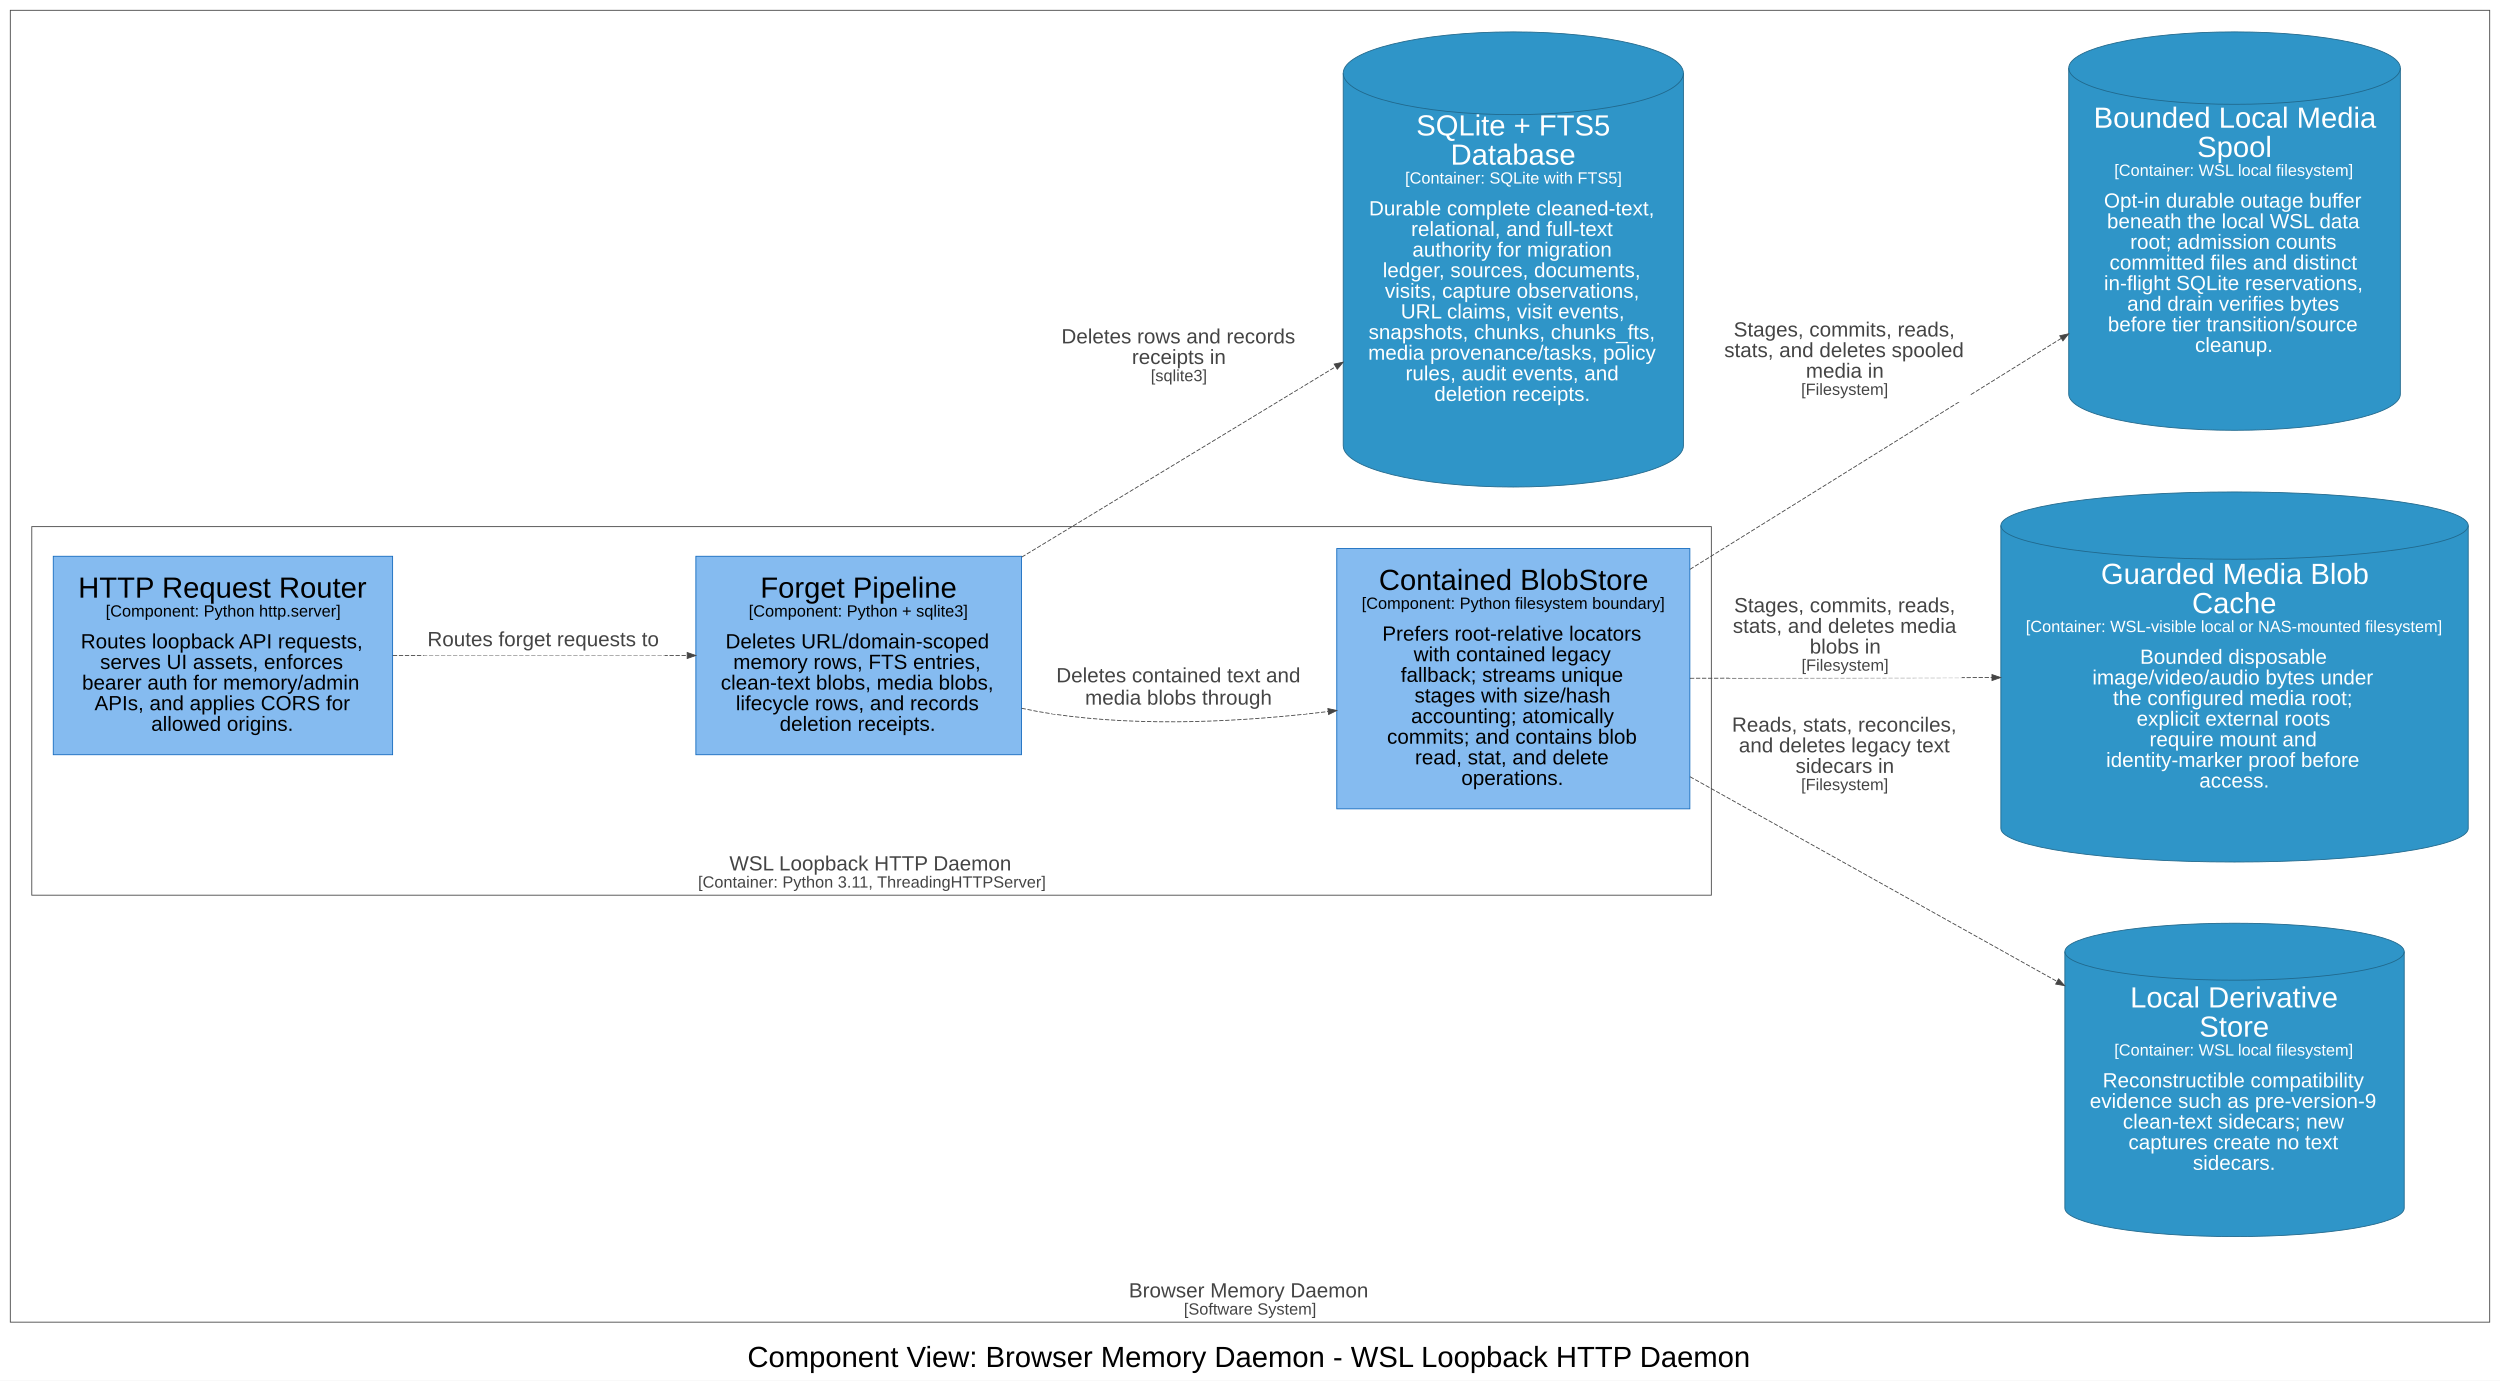
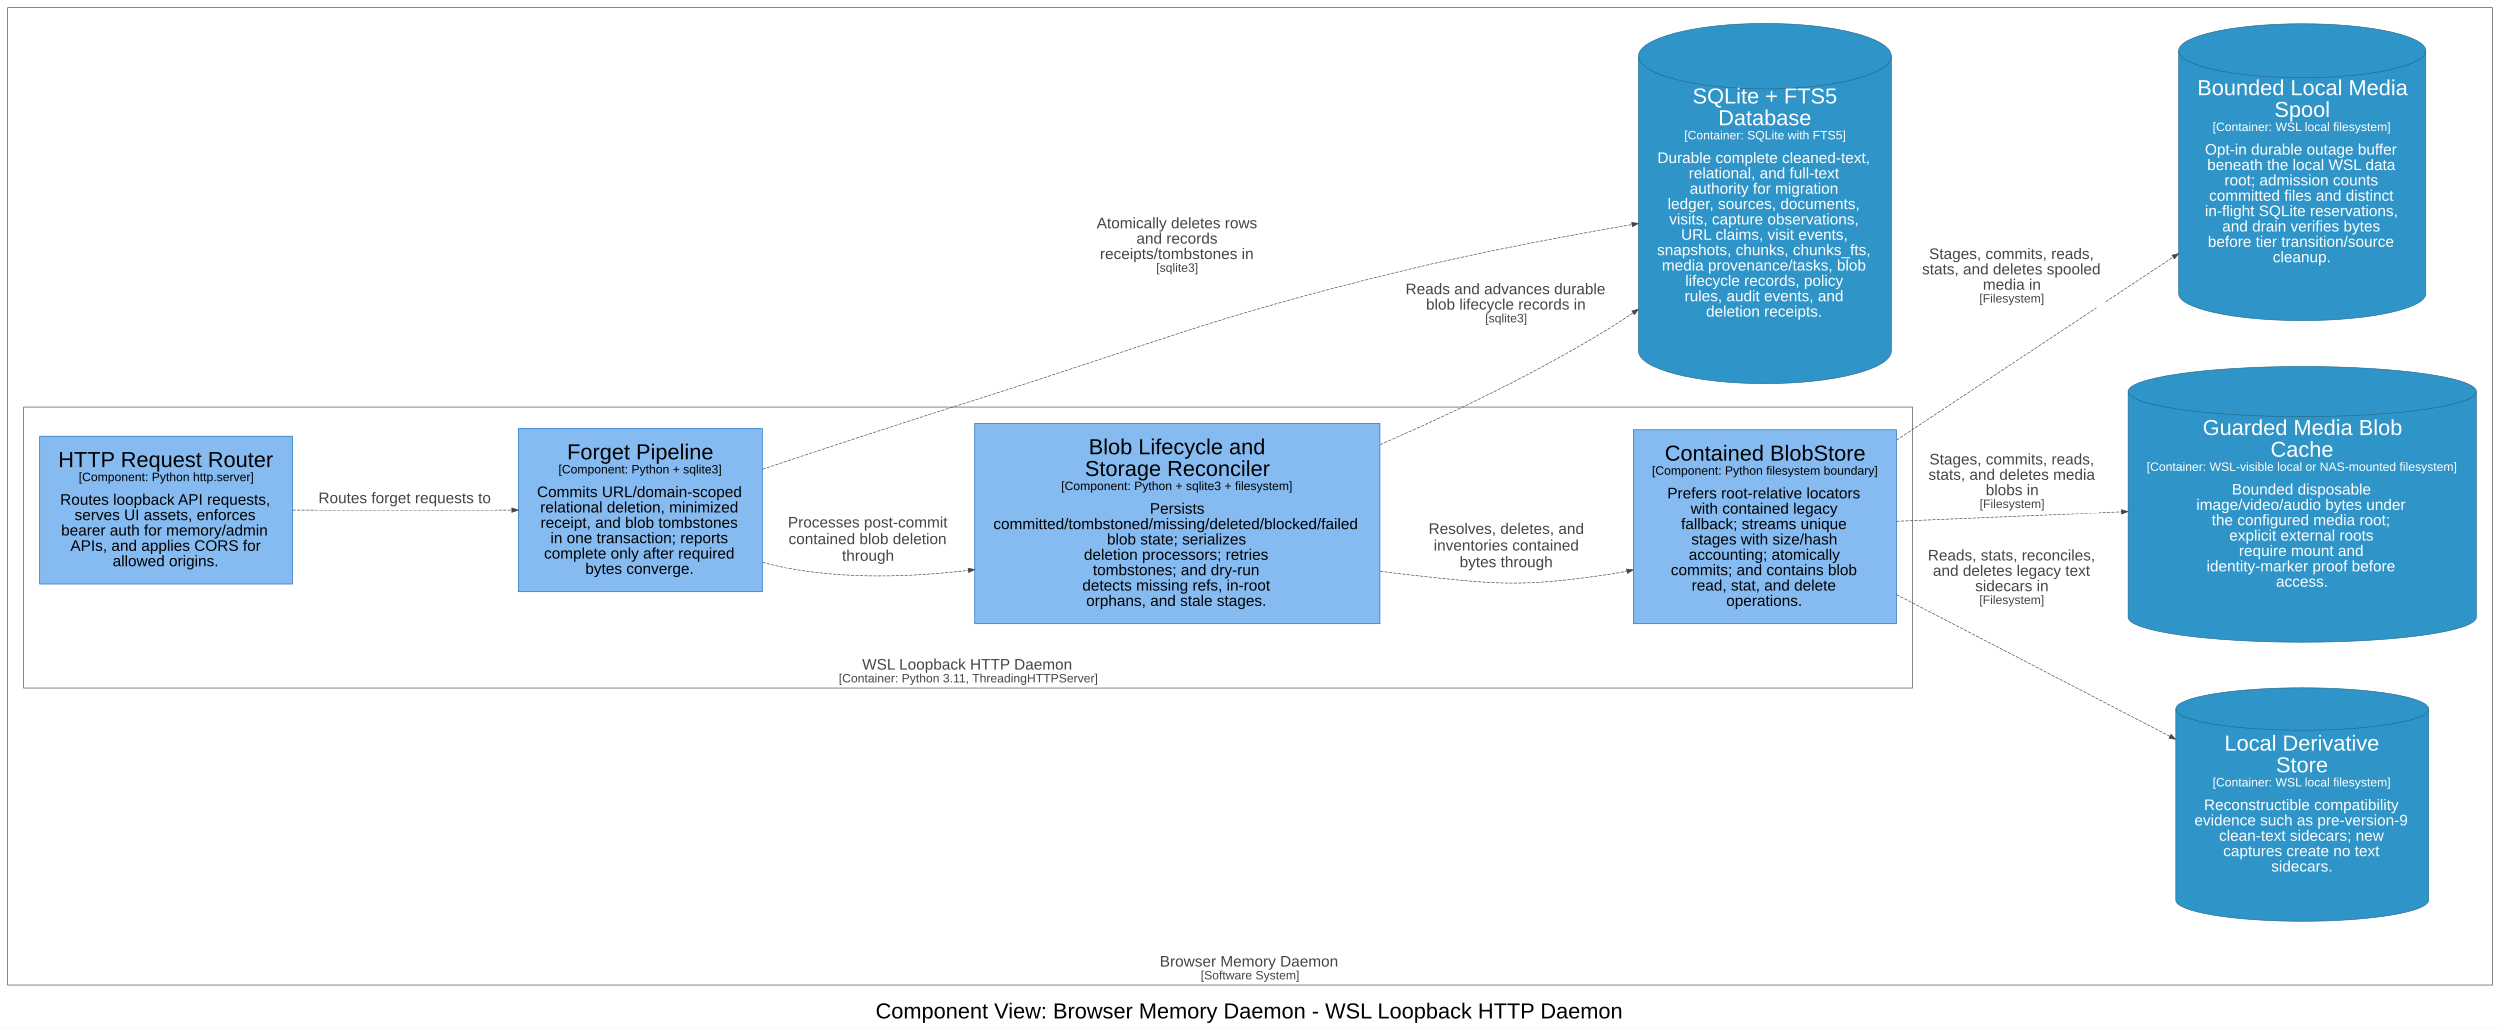
- <svg xmlns="http://www.w3.org/2000/svg" width="2910pt" height="1607pt" viewBox="0.00 0.00 2910.00 1607.00">
+ <svg xmlns="http://www.w3.org/2000/svg" width="3906pt" height="1607pt" viewBox="0.00 0.00 3906.00 1607.00">
  <g id="graph0" class="graph" transform="scale(1 1) rotate(0) translate(4 1603)">
-     <polygon fill="white" stroke="transparent" points="-4,4 -4,-1603 2906,-1603 2906,4 -4,4" />
-     <text text-anchor="start" x="866" y="-11.8" font-family="Arial" font-size="34.00">Component View: Browser Memory Daemon - WSL Loopback HTTP Daemon</text>
+     <polygon fill="white" stroke="transparent" points="-4,4 -4,-1603 3902,-1603 3902,4 -4,4" />
+     <text text-anchor="start" x="1364" y="-11.8" font-family="Arial" font-size="34.00">Component View: Browser Memory Daemon - WSL Loopback HTTP Daemon</text>
    <g id="clust1" class="cluster">
-       <polygon fill="none" stroke="#444444" points="8,-64 8,-1591 2894,-1591 2894,-64 8,-64" />
-       <text text-anchor="start" x="1310" y="-92.8" font-family="Arial" font-size="24.00" fill="#444444">Browser Memory Daemon</text>
-       <text text-anchor="start" x="1374" y="-72.8" font-family="Arial" font-size="19.00" fill="#444444">[Software System]</text>
+       <polygon fill="none" stroke="#444444" points="8,-64 8,-1591 3890,-1591 3890,-64 8,-64" />
+       <text text-anchor="start" x="1808" y="-92.8" font-family="Arial" font-size="24.00" fill="#444444">Browser Memory Daemon</text>
+       <text text-anchor="start" x="1872" y="-72.8" font-family="Arial" font-size="19.00" fill="#444444">[Software System]</text>
    </g>
    <g id="clust2" class="cluster">
-       <polygon fill="none" stroke="#444444" points="33,-561 33,-990 1988,-990 1988,-561 33,-561" />
-       <text text-anchor="start" x="845" y="-589.8" font-family="Arial" font-size="24.00" fill="#444444">WSL Loopback HTTP Daemon</text>
-       <text text-anchor="start" x="808.5" y="-569.8" font-family="Arial" font-size="19.00" fill="#444444">[Container: Python 3.11, ThreadingHTTPServer]</text>
+       <polygon fill="none" stroke="#444444" points="33,-528 33,-967 2984,-967 2984,-528 33,-528" />
+       <text text-anchor="start" x="1343" y="-556.8" font-family="Arial" font-size="24.00" fill="#444444">WSL Loopback HTTP Daemon</text>
+       <text text-anchor="start" x="1306.5" y="-536.8" font-family="Arial" font-size="19.00" fill="#444444">[Container: Python 3.11, ThreadingHTTPServer]</text>
    </g>
    <g id="15" class="node">
-       <polygon fill="#85bbf0" stroke="#1168bd" points="453,-955.5 58,-955.5 58,-724.5 453,-724.5 453,-955.5" />
-       <text text-anchor="start" x="87" y="-907.3" font-family="Arial" font-size="34.00" fill="#000000">HTTP Request Router</text>
-       <text text-anchor="start" x="119" y="-885.3" font-family="Arial" font-size="19.00" fill="#000000">[Component: Python http.server]</text>
-       <text text-anchor="start" x="90" y="-848.3" font-family="Arial" font-size="24.00" fill="#000000">Routes loopback API requests,</text>
-       <text text-anchor="start" x="112.5" y="-824.3" font-family="Arial" font-size="24.00" fill="#000000">serves UI assets, enforces</text>
-       <text text-anchor="start" x="91.5" y="-800.3" font-family="Arial" font-size="24.00" fill="#000000">bearer auth for memory/admin</text>
-       <text text-anchor="start" x="106" y="-776.3" font-family="Arial" font-size="24.00" fill="#000000">APIs, and applies CORS for</text>
-       <text text-anchor="start" x="172" y="-752.3" font-family="Arial" font-size="24.00" fill="#000000">allowed origins.</text>
+       <polygon fill="#85bbf0" stroke="#1168bd" points="453,-921.5 58,-921.5 58,-690.5 453,-690.5 453,-921.5" />
+       <text text-anchor="start" x="87" y="-873.3" font-family="Arial" font-size="34.00" fill="#000000">HTTP Request Router</text>
+       <text text-anchor="start" x="119" y="-851.3" font-family="Arial" font-size="19.00" fill="#000000">[Component: Python http.server]</text>
+       <text text-anchor="start" x="90" y="-814.3" font-family="Arial" font-size="24.00" fill="#000000">Routes loopback API requests,</text>
+       <text text-anchor="start" x="112.5" y="-790.3" font-family="Arial" font-size="24.00" fill="#000000">serves UI assets, enforces</text>
+       <text text-anchor="start" x="91.5" y="-766.3" font-family="Arial" font-size="24.00" fill="#000000">bearer auth for memory/admin</text>
+       <text text-anchor="start" x="106" y="-742.3" font-family="Arial" font-size="24.00" fill="#000000">APIs, and applies CORS for</text>
+       <text text-anchor="start" x="172" y="-718.3" font-family="Arial" font-size="24.00" fill="#000000">allowed origins.</text>
    </g>
-     <g id="24" class="node">
-       <polygon fill="#85bbf0" stroke="#1168bd" points="1185,-955.5 806,-955.5 806,-724.5 1185,-724.5 1185,-955.5" />
-       <text text-anchor="start" x="881" y="-907.3" font-family="Arial" font-size="34.00" fill="#000000">Forget Pipeline</text>
-       <text text-anchor="start" x="867.5" y="-885.3" font-family="Arial" font-size="19.00" fill="#000000">[Component: Python + sqlite3]</text>
-       <text text-anchor="start" x="840.5" y="-848.3" font-family="Arial" font-size="24.00" fill="#000000">Deletes URL/domain-scoped</text>
-       <text text-anchor="start" x="849.5" y="-824.3" font-family="Arial" font-size="24.00" fill="#000000">memory rows, FTS entries,</text>
-       <text text-anchor="start" x="835" y="-800.3" font-family="Arial" font-size="24.00" fill="#000000">clean-text blobs, media blobs,</text>
-       <text text-anchor="start" x="852.5" y="-776.3" font-family="Arial" font-size="24.00" fill="#000000">lifecycle rows, and records</text>
-       <text text-anchor="start" x="903.5" y="-752.3" font-family="Arial" font-size="24.00" fill="#000000">deletion receipts.</text>
+     <g id="25" class="node">
+       <polygon fill="#85bbf0" stroke="#1168bd" points="1187,-933.5 806,-933.5 806,-678.5 1187,-678.5 1187,-933.5" />
+       <text text-anchor="start" x="882" y="-885.3" font-family="Arial" font-size="34.00" fill="#000000">Forget Pipeline</text>
+       <text text-anchor="start" x="868.5" y="-863.3" font-family="Arial" font-size="19.00" fill="#000000">[Component: Python + sqlite3]</text>
+       <text text-anchor="start" x="835" y="-826.3" font-family="Arial" font-size="24.00" fill="#000000">Commits URL/domain-scoped</text>
+       <text text-anchor="start" x="840" y="-802.3" font-family="Arial" font-size="24.00" fill="#000000">relational deletion, minimized</text>
+       <text text-anchor="start" x="840.5" y="-778.3" font-family="Arial" font-size="24.00" fill="#000000">receipt, and blob tombstones</text>
+       <text text-anchor="start" x="856" y="-754.3" font-family="Arial" font-size="24.00" fill="#000000">in one transaction; reports</text>
+       <text text-anchor="start" x="846" y="-730.3" font-family="Arial" font-size="24.00" fill="#000000">complete only after required</text>
+       <text text-anchor="start" x="910.5" y="-706.3" font-family="Arial" font-size="24.00" fill="#000000">bytes converge.</text>
    </g>
-     <g id="74" class="edge">
-       <path fill="none" stroke="#444444" stroke-dasharray="5,2" d="M453.3,-840C559.2,-840 689.48,-840 795.68,-840" />
-       <polygon fill="#444444" stroke="#444444" points="795.88,-843.5 805.88,-840 795.88,-836.5 795.88,-843.5" />
-       <polygon fill="white" stroke="transparent" points="489,-840 489,-874 770,-874 770,-840 489,-840" />
-       <text text-anchor="start" x="493.5" y="-850.8" font-family="Arial" font-size="24.00" fill="#444444">Routes forget requests to</text>
+     <g id="76" class="edge">
+       <path fill="none" stroke="#444444" stroke-dasharray="5,2" d="M453.08,-806C558.92,-806 689.19,-806 795.54,-806" />
+       <polygon fill="#444444" stroke="#444444" points="795.75,-809.5 805.75,-806 795.75,-802.5 795.75,-809.5" />
+       <polygon fill="white" stroke="transparent" points="489,-806 489,-840 770,-840 770,-806 489,-806" />
+       <text text-anchor="start" x="493.5" y="-816.8" font-family="Arial" font-size="24.00" fill="#444444">Routes forget requests to</text>
    </g>
    <g id="22" class="node">
-       <polygon fill="#85bbf0" stroke="#1168bd" points="1963,-964.5 1552,-964.5 1552,-661.5 1963,-661.5 1963,-964.5" />
-       <text text-anchor="start" x="1601" y="-916.3" font-family="Arial" font-size="34.00" fill="#000000">Contained BlobStore</text>
-       <text text-anchor="start" x="1581" y="-894.3" font-family="Arial" font-size="19.00" fill="#000000">[Component: Python filesystem boundary]</text>
-       <text text-anchor="start" x="1605" y="-857.3" font-family="Arial" font-size="24.00" fill="#000000">Prefers root-relative locators</text>
-       <text text-anchor="start" x="1641.5" y="-833.3" font-family="Arial" font-size="24.00" fill="#000000">with contained legacy</text>
-       <text text-anchor="start" x="1626.5" y="-809.3" font-family="Arial" font-size="24.00" fill="#000000">fallback; streams unique</text>
-       <text text-anchor="start" x="1642.5" y="-785.3" font-family="Arial" font-size="24.00" fill="#000000">stages with size/hash</text>
-       <text text-anchor="start" x="1638.5" y="-761.3" font-family="Arial" font-size="24.00" fill="#000000">accounting; atomically</text>
-       <text text-anchor="start" x="1610.5" y="-737.3" font-family="Arial" font-size="24.00" fill="#000000">commits; and contains blob</text>
-       <text text-anchor="start" x="1643" y="-713.3" font-family="Arial" font-size="24.00" fill="#000000">read, stat, and delete</text>
-       <text text-anchor="start" x="1697" y="-689.3" font-family="Arial" font-size="24.00" fill="#000000">operations.</text>
+       <polygon fill="#85bbf0" stroke="#1168bd" points="2959,-931.5 2548,-931.5 2548,-628.5 2959,-628.5 2959,-931.5" />
+       <text text-anchor="start" x="2597" y="-883.3" font-family="Arial" font-size="34.00" fill="#000000">Contained BlobStore</text>
+       <text text-anchor="start" x="2577" y="-861.3" font-family="Arial" font-size="19.00" fill="#000000">[Component: Python filesystem boundary]</text>
+       <text text-anchor="start" x="2601" y="-824.3" font-family="Arial" font-size="24.00" fill="#000000">Prefers root-relative locators</text>
+       <text text-anchor="start" x="2637.5" y="-800.3" font-family="Arial" font-size="24.00" fill="#000000">with contained legacy</text>
+       <text text-anchor="start" x="2622.5" y="-776.3" font-family="Arial" font-size="24.00" fill="#000000">fallback; streams unique</text>
+       <text text-anchor="start" x="2638.5" y="-752.3" font-family="Arial" font-size="24.00" fill="#000000">stages with size/hash</text>
+       <text text-anchor="start" x="2634.5" y="-728.3" font-family="Arial" font-size="24.00" fill="#000000">accounting; atomically</text>
+       <text text-anchor="start" x="2606.5" y="-704.3" font-family="Arial" font-size="24.00" fill="#000000">commits; and contains blob</text>
+       <text text-anchor="start" x="2639" y="-680.3" font-family="Arial" font-size="24.00" fill="#000000">read, stat, and delete</text>
+       <text text-anchor="start" x="2693" y="-656.3" font-family="Arial" font-size="24.00" fill="#000000">operations.</text>
+     </g>
+     <g id="31" class="node">
+       <path fill="#2f95c8" stroke="#20688c" d="M3790.5,-495.22C3790.5,-513.51 3701.98,-528.38 3593,-528.38 3484.02,-528.38 3395.5,-513.51 3395.5,-495.22 3395.5,-495.22 3395.5,-196.78 3395.5,-196.78 3395.5,-178.49 3484.02,-163.62 3593,-163.62 3701.98,-163.62 3790.5,-178.49 3790.5,-196.78 3790.5,-196.78 3790.5,-495.22 3790.5,-495.22" />
+       <path fill="none" stroke="#20688c" d="M3790.5,-495.22C3790.5,-476.92 3701.98,-462.06 3593,-462.06 3484.02,-462.06 3395.5,-476.92 3395.5,-495.22" />
+       <text text-anchor="start" x="3471.5" y="-430.3" font-family="Arial" font-size="34.00" fill="#ffffff">Local Derivative</text>
+       <text text-anchor="start" x="3552" y="-396.3" font-family="Arial" font-size="34.00" fill="#ffffff">Store</text>
+       <text text-anchor="start" x="3453" y="-374.3" font-family="Arial" font-size="19.00" fill="#ffffff">[Container: WSL local filesystem]</text>
+       <text text-anchor="start" x="3439.5" y="-337.3" font-family="Arial" font-size="24.00" fill="#ffffff">Reconstructible compatibility</text>
+       <text text-anchor="start" x="3424.5" y="-313.3" font-family="Arial" font-size="24.00" fill="#ffffff">evidence such as pre-version-9</text>
+       <text text-anchor="start" x="3463" y="-289.3" font-family="Arial" font-size="24.00" fill="#ffffff">clean-text sidecars; new</text>
+       <text text-anchor="start" x="3469.5" y="-265.3" font-family="Arial" font-size="24.00" fill="#ffffff">captures create no text</text>
+       <text text-anchor="start" x="3544.5" y="-241.3" font-family="Arial" font-size="24.00" fill="#ffffff">sidecars.</text>
+     </g>
+     <g id="91" class="edge">
+       <path fill="none" stroke="#444444" stroke-dasharray="5,2" d="M2959.11,-673.97C3088.93,-606.7 3256.32,-519.95 3386.34,-452.57" />
+       <polygon fill="#444444" stroke="#444444" points="3387.97,-455.67 3395.24,-447.96 3384.75,-449.45 3387.97,-455.67" />
+       <polygon fill="white" stroke="transparent" points="3004,-651 3004,-750 3276,-750 3276,-651 3004,-651" />
+       <text text-anchor="start" x="3008" y="-727.3" font-family="Arial" font-size="24.00" fill="#444444">Reads, stats, reconciles,</text>
+       <text text-anchor="start" x="3016" y="-703.3" font-family="Arial" font-size="24.00" fill="#444444">and deletes legacy text</text>
+       <text text-anchor="start" x="3082" y="-679.3" font-family="Arial" font-size="24.00" fill="#444444">sidecars in</text>
+       <text text-anchor="start" x="3088.5" y="-659.3" font-family="Arial" font-size="19.00" fill="#444444">[Filesystem]</text>
+     </g>
+     <g id="32" class="node">
+       <path fill="#2f95c8" stroke="#20688c" d="M3865,-991.22C3865,-1012.82 3743.09,-1030.38 3593,-1030.38 3442.91,-1030.38 3321,-1012.82 3321,-991.22 3321,-991.22 3321,-638.78 3321,-638.78 3321,-617.18 3442.91,-599.62 3593,-599.62 3743.09,-599.62 3865,-617.18 3865,-638.78 3865,-638.78 3865,-991.22 3865,-991.22" />
+       <path fill="none" stroke="#20688c" d="M3865,-991.22C3865,-969.61 3743.09,-952.06 3593,-952.06 3442.91,-952.06 3321,-969.61 3321,-991.22" />
+       <text text-anchor="start" x="3437.5" y="-923.3" font-family="Arial" font-size="34.00" fill="#ffffff">Guarded Media Blob</text>
+       <text text-anchor="start" x="3543.5" y="-889.3" font-family="Arial" font-size="34.00" fill="#ffffff">Cache</text>
+       <text text-anchor="start" x="3350" y="-867.3" font-family="Arial" font-size="19.00" fill="#ffffff">[Container: WSL-visible local or NAS-mounted filesystem]</text>
+       <text text-anchor="start" x="3483" y="-830.3" font-family="Arial" font-size="24.00" fill="#ffffff">Bounded disposable</text>
+       <text text-anchor="start" x="3427.5" y="-806.3" font-family="Arial" font-size="24.00" fill="#ffffff">image/video/audio bytes under</text>
+       <text text-anchor="start" x="3451.5" y="-782.3" font-family="Arial" font-size="24.00" fill="#ffffff">the configured media root;</text>
+       <text text-anchor="start" x="3479" y="-758.3" font-family="Arial" font-size="24.00" fill="#ffffff">explicit external roots</text>
+       <text text-anchor="start" x="3494" y="-734.3" font-family="Arial" font-size="24.00" fill="#ffffff">require mount and</text>
+       <text text-anchor="start" x="3443.5" y="-710.3" font-family="Arial" font-size="24.00" fill="#ffffff">identity-marker proof before</text>
+       <text text-anchor="start" x="3552" y="-686.3" font-family="Arial" font-size="24.00" fill="#ffffff">access.</text>
+     </g>
+     <g id="92" class="edge">
+       <path fill="none" stroke="#444444" stroke-dasharray="5,2" d="M2959.11,-788.55C3064.86,-792.97 3195.54,-798.43 3310.64,-803.24" />
+       <polygon fill="#444444" stroke="#444444" points="3310.53,-806.74 3320.67,-803.66 3310.82,-799.75 3310.53,-806.74" />
+       <polygon fill="white" stroke="transparent" points="3004.5,-801 3004.5,-900 3275.5,-900 3275.5,-801 3004.5,-801" />
+       <text text-anchor="start" x="3010.5" y="-877.3" font-family="Arial" font-size="24.00" fill="#444444">Stages, commits, reads,</text>
+       <text text-anchor="start" x="3009" y="-853.3" font-family="Arial" font-size="24.00" fill="#444444">stats, and deletes media</text>
+       <text text-anchor="start" x="3098.5" y="-829.3" font-family="Arial" font-size="24.00" fill="#444444">blobs in</text>
+       <text text-anchor="start" x="3089" y="-809.3" font-family="Arial" font-size="19.00" fill="#444444">[Filesystem]</text>
+     </g>
+     <g id="33" class="node">
+       <path fill="#2f95c8" stroke="#20688c" d="M3786,-1523.72C3786,-1546.98 3699.49,-1565.88 3593,-1565.88 3486.51,-1565.88 3400,-1546.98 3400,-1523.72 3400,-1523.72 3400,-1144.28 3400,-1144.28 3400,-1121.02 3486.51,-1102.12 3593,-1102.12 3699.49,-1102.12 3786,-1121.02 3786,-1144.28 3786,-1144.28 3786,-1523.72 3786,-1523.72" />
+       <path fill="none" stroke="#20688c" d="M3786,-1523.72C3786,-1500.45 3699.49,-1481.56 3593,-1481.56 3486.51,-1481.56 3400,-1500.45 3400,-1523.72" />
+       <text text-anchor="start" x="3429" y="-1454.3" font-family="Arial" font-size="34.00" fill="#ffffff">Bounded Local Media</text>
+       <text text-anchor="start" x="3549.5" y="-1420.3" font-family="Arial" font-size="34.00" fill="#ffffff">Spool</text>
+       <text text-anchor="start" x="3453" y="-1398.3" font-family="Arial" font-size="19.00" fill="#ffffff">[Container: WSL local filesystem]</text>
+       <text text-anchor="start" x="3441" y="-1361.3" font-family="Arial" font-size="24.00" fill="#ffffff">Opt-in durable outage buffer</text>
+       <text text-anchor="start" x="3444.5" y="-1337.3" font-family="Arial" font-size="24.00" fill="#ffffff">beneath the local WSL data</text>
+       <text text-anchor="start" x="3471.5" y="-1313.3" font-family="Arial" font-size="24.00" fill="#ffffff">root; admission counts</text>
+       <text text-anchor="start" x="3447.5" y="-1289.3" font-family="Arial" font-size="24.00" fill="#ffffff">committed files and distinct</text>
+       <text text-anchor="start" x="3441" y="-1265.3" font-family="Arial" font-size="24.00" fill="#ffffff">in-flight SQLite reservations,</text>
+       <text text-anchor="start" x="3468" y="-1241.3" font-family="Arial" font-size="24.00" fill="#ffffff">and drain verifies bytes</text>
+       <text text-anchor="start" x="3445.5" y="-1217.3" font-family="Arial" font-size="24.00" fill="#ffffff">before tier transition/source</text>
+       <text text-anchor="start" x="3547" y="-1193.3" font-family="Arial" font-size="24.00" fill="#ffffff">cleanup.</text>
+     </g>
+     <g id="93" class="edge">
+       <path fill="none" stroke="#444444" stroke-dasharray="5,2" d="M2959.11,-915.35C3090.6,-1002.33 3260.63,-1114.8 3391.34,-1201.26" />
+       <polygon fill="#444444" stroke="#444444" points="3389.62,-1204.32 3399.89,-1206.92 3393.48,-1198.48 3389.62,-1204.32" />
+       <polygon fill="white" stroke="transparent" points="2995,-1122 2995,-1221 3285,-1221 3285,-1122 2995,-1122" />
+       <text text-anchor="start" x="3010" y="-1198.3" font-family="Arial" font-size="24.00" fill="#444444">Stages, commits, reads,</text>
+       <text text-anchor="start" x="2999" y="-1174.3" font-family="Arial" font-size="24.00" fill="#444444">stats, and deletes spooled</text>
+       <text text-anchor="start" x="3094" y="-1150.3" font-family="Arial" font-size="24.00" fill="#444444">media in</text>
+       <text text-anchor="start" x="3088.5" y="-1130.3" font-family="Arial" font-size="19.00" fill="#444444">[Filesystem]</text>
+     </g>
+     <g id="23" class="node">
+       <polygon fill="#85bbf0" stroke="#1168bd" points="2152,-941.5 1519,-941.5 1519,-628.5 2152,-628.5 2152,-941.5" />
+       <text text-anchor="start" x="1697" y="-893.3" font-family="Arial" font-size="34.00" fill="#000000">Blob Lifecycle and</text>
+       <text text-anchor="start" x="1691" y="-859.3" font-family="Arial" font-size="34.00" fill="#000000">Storage Reconciler</text>
+       <text text-anchor="start" x="1654" y="-837.3" font-family="Arial" font-size="19.00" fill="#000000">[Component: Python + sqlite3 + filesystem]</text>
+       <text text-anchor="start" x="1792.5" y="-800.3" font-family="Arial" font-size="24.00" fill="#000000">Persists</text>
+       <text text-anchor="start" x="1548" y="-776.3" font-family="Arial" font-size="24.00" fill="#000000">committed/tombstoned/missing/deleted/blocked/failed</text>
+       <text text-anchor="start" x="1725.5" y="-752.3" font-family="Arial" font-size="24.00" fill="#000000">blob state; serializes</text>
+       <text text-anchor="start" x="1689.5" y="-728.3" font-family="Arial" font-size="24.00" fill="#000000">deletion processors; retries</text>
+       <text text-anchor="start" x="1703.5" y="-704.3" font-family="Arial" font-size="24.00" fill="#000000">tombstones; and dry-run</text>
+       <text text-anchor="start" x="1687" y="-680.3" font-family="Arial" font-size="24.00" fill="#000000">detects missing refs, in-root</text>
+       <text text-anchor="start" x="1693" y="-656.3" font-family="Arial" font-size="24.00" fill="#000000">orphans, and stale stages.</text>
+     </g>
+     <g id="90" class="edge">
+       <path fill="none" stroke="#444444" stroke-dasharray="5,2" d="M2152.11,-710.61C2164.19,-708.86 2176.19,-707.31 2188,-706 2331.12,-690.11 2369.6,-684.59 2512,-706 2520.55,-707.29 2529.22,-708.82 2537.94,-710.54" />
+       <polygon fill="#444444" stroke="#444444" points="2537.29,-713.98 2547.79,-712.58 2538.71,-707.13 2537.29,-713.98" />
+       <polygon fill="white" stroke="transparent" points="2223.5,-706 2223.5,-792 2476.5,-792 2476.5,-706 2223.5,-706" />
+       <text text-anchor="start" x="2228" y="-768.8" font-family="Arial" font-size="24.00" fill="#444444">Resolves, deletes, and</text>
+       <text text-anchor="start" x="2236" y="-742.8" font-family="Arial" font-size="24.00" fill="#444444">inventories contained</text>
+       <text text-anchor="start" x="2276.5" y="-716.8" font-family="Arial" font-size="24.00" fill="#444444">bytes through</text>
    </g>
    <g id="30" class="node">
-       <path fill="#2f95c8" stroke="#20688c" d="M2794.5,-495.22C2794.5,-513.51 2705.98,-528.38 2597,-528.38 2488.02,-528.38 2399.5,-513.51 2399.5,-495.22 2399.5,-495.22 2399.5,-196.78 2399.5,-196.78 2399.5,-178.49 2488.02,-163.62 2597,-163.62 2705.98,-163.62 2794.5,-178.49 2794.5,-196.78 2794.5,-196.78 2794.5,-495.22 2794.5,-495.22" />
-       <path fill="none" stroke="#20688c" d="M2794.5,-495.22C2794.5,-476.92 2705.98,-462.06 2597,-462.06 2488.02,-462.06 2399.5,-476.92 2399.5,-495.22" />
-       <text text-anchor="start" x="2475.5" y="-430.3" font-family="Arial" font-size="34.00" fill="#ffffff">Local Derivative</text>
-       <text text-anchor="start" x="2556" y="-396.3" font-family="Arial" font-size="34.00" fill="#ffffff">Store</text>
-       <text text-anchor="start" x="2457" y="-374.3" font-family="Arial" font-size="19.00" fill="#ffffff">[Container: WSL local filesystem]</text>
-       <text text-anchor="start" x="2443.5" y="-337.3" font-family="Arial" font-size="24.00" fill="#ffffff">Reconstructible compatibility</text>
-       <text text-anchor="start" x="2428.5" y="-313.3" font-family="Arial" font-size="24.00" fill="#ffffff">evidence such as pre-version-9</text>
-       <text text-anchor="start" x="2467" y="-289.3" font-family="Arial" font-size="24.00" fill="#ffffff">clean-text sidecars; new</text>
-       <text text-anchor="start" x="2473.5" y="-265.3" font-family="Arial" font-size="24.00" fill="#ffffff">captures create no text</text>
-       <text text-anchor="start" x="2548.5" y="-241.3" font-family="Arial" font-size="24.00" fill="#ffffff">sidecars.</text>
+       <path fill="#2f95c8" stroke="#20688c" d="M2951,-1515.22C2951,-1543.44 2862.48,-1566.38 2753.5,-1566.38 2644.52,-1566.38 2556,-1543.44 2556,-1515.22 2556,-1515.22 2556,-1054.78 2556,-1054.78 2556,-1026.56 2644.52,-1003.62 2753.5,-1003.62 2862.48,-1003.62 2951,-1026.56 2951,-1054.78 2951,-1054.78 2951,-1515.22 2951,-1515.22" />
+       <path fill="none" stroke="#20688c" d="M2951,-1515.22C2951,-1486.99 2862.48,-1464.06 2753.5,-1464.06 2644.52,-1464.06 2556,-1486.99 2556,-1515.22" />
+       <text text-anchor="start" x="2640.5" y="-1441.3" font-family="Arial" font-size="34.00" fill="#ffffff">SQLite + FTS5</text>
+       <text text-anchor="start" x="2680.5" y="-1407.3" font-family="Arial" font-size="34.00" fill="#ffffff">Database</text>
+       <text text-anchor="start" x="2627.5" y="-1385.3" font-family="Arial" font-size="19.00" fill="#ffffff">[Container: SQLite with FTS5]</text>
+       <text text-anchor="start" x="2585.5" y="-1348.3" font-family="Arial" font-size="24.00" fill="#ffffff">Durable complete cleaned-text,</text>
+       <text text-anchor="start" x="2634.5" y="-1324.3" font-family="Arial" font-size="24.00" fill="#ffffff">relational, and full-text</text>
+       <text text-anchor="start" x="2636" y="-1300.3" font-family="Arial" font-size="24.00" fill="#ffffff">authority for migration</text>
+       <text text-anchor="start" x="2601.5" y="-1276.3" font-family="Arial" font-size="24.00" fill="#ffffff">ledger, sources, documents,</text>
+       <text text-anchor="start" x="2604" y="-1252.3" font-family="Arial" font-size="24.00" fill="#ffffff">visits, capture observations,</text>
+       <text text-anchor="start" x="2622.5" y="-1228.3" font-family="Arial" font-size="24.00" fill="#ffffff">URL claims, visit events,</text>
+       <text text-anchor="start" x="2585" y="-1204.3" font-family="Arial" font-size="24.00" fill="#ffffff">snapshots, chunks, chunks_fts,</text>
+       <text text-anchor="start" x="2592.5" y="-1180.3" font-family="Arial" font-size="24.00" fill="#ffffff">media provenance/tasks, blob</text>
+       <text text-anchor="start" x="2629" y="-1156.3" font-family="Arial" font-size="24.00" fill="#ffffff">lifecycle records, policy</text>
+       <text text-anchor="start" x="2628" y="-1132.3" font-family="Arial" font-size="24.00" fill="#ffffff">rules, audit events, and</text>
+       <text text-anchor="start" x="2661.5" y="-1108.3" font-family="Arial" font-size="24.00" fill="#ffffff">deletion receipts.</text>
    </g>
-     <g id="86" class="edge">
-       <path fill="none" stroke="#444444" stroke-dasharray="5,2" d="M1963.11,-698.91C2092.93,-626.52 2260.32,-533.18 2390.34,-460.68" />
-       <polygon fill="#444444" stroke="#444444" points="2392.21,-463.64 2399.24,-455.71 2388.8,-457.53 2392.21,-463.64" />
-       <polygon fill="white" stroke="transparent" points="2008,-675 2008,-774 2280,-774 2280,-675 2008,-675" />
-       <text text-anchor="start" x="2012" y="-751.3" font-family="Arial" font-size="24.00" fill="#444444">Reads, stats, reconciles,</text>
-       <text text-anchor="start" x="2020" y="-727.3" font-family="Arial" font-size="24.00" fill="#444444">and deletes legacy text</text>
-       <text text-anchor="start" x="2086" y="-703.3" font-family="Arial" font-size="24.00" fill="#444444">sidecars in</text>
-       <text text-anchor="start" x="2092.5" y="-683.3" font-family="Arial" font-size="19.00" fill="#444444">[Filesystem]</text>
+     <g id="89" class="edge">
+       <path fill="none" stroke="#444444" stroke-dasharray="5,2" d="M2152.23,-908.28C2268.65,-958.8 2399.5,-1021.71 2512,-1091 2523.76,-1098.24 2535.59,-1105.99 2547.35,-1114.07" />
+       <polygon fill="#444444" stroke="#444444" points="2545.7,-1117.18 2555.91,-1120.01 2549.69,-1111.44 2545.7,-1117.18" />
+       <polygon fill="white" stroke="transparent" points="2188,-1091 2188,-1166 2512,-1166 2512,-1091 2188,-1091" />
+       <text text-anchor="start" x="2192" y="-1143.3" font-family="Arial" font-size="24.00" fill="#444444">Reads and advances durable</text>
+       <text text-anchor="start" x="2224" y="-1119.3" font-family="Arial" font-size="24.00" fill="#444444">blob lifecycle records in</text>
+       <text text-anchor="start" x="2316.5" y="-1099.3" font-family="Arial" font-size="19.00" fill="#444444">[sqlite3]</text>
    </g>
-     <g id="31" class="node">
-       <path fill="#2f95c8" stroke="#20688c" d="M2869,-991.22C2869,-1012.82 2747.09,-1030.38 2597,-1030.38 2446.91,-1030.38 2325,-1012.82 2325,-991.22 2325,-991.22 2325,-638.78 2325,-638.78 2325,-617.18 2446.91,-599.62 2597,-599.62 2747.09,-599.62 2869,-617.18 2869,-638.78 2869,-638.78 2869,-991.22 2869,-991.22" />
-       <path fill="none" stroke="#20688c" d="M2869,-991.22C2869,-969.61 2747.09,-952.06 2597,-952.06 2446.91,-952.06 2325,-969.61 2325,-991.22" />
-       <text text-anchor="start" x="2441.5" y="-923.3" font-family="Arial" font-size="34.00" fill="#ffffff">Guarded Media Blob</text>
-       <text text-anchor="start" x="2547.5" y="-889.3" font-family="Arial" font-size="34.00" fill="#ffffff">Cache</text>
-       <text text-anchor="start" x="2354" y="-867.3" font-family="Arial" font-size="19.00" fill="#ffffff">[Container: WSL-visible local or NAS-mounted filesystem]</text>
-       <text text-anchor="start" x="2487" y="-830.3" font-family="Arial" font-size="24.00" fill="#ffffff">Bounded disposable</text>
-       <text text-anchor="start" x="2431.5" y="-806.3" font-family="Arial" font-size="24.00" fill="#ffffff">image/video/audio bytes under</text>
-       <text text-anchor="start" x="2455.5" y="-782.3" font-family="Arial" font-size="24.00" fill="#ffffff">the configured media root;</text>
-       <text text-anchor="start" x="2483" y="-758.3" font-family="Arial" font-size="24.00" fill="#ffffff">explicit external roots</text>
-       <text text-anchor="start" x="2498" y="-734.3" font-family="Arial" font-size="24.00" fill="#ffffff">require mount and</text>
-       <text text-anchor="start" x="2447.5" y="-710.3" font-family="Arial" font-size="24.00" fill="#ffffff">identity-marker proof before</text>
-       <text text-anchor="start" x="2556" y="-686.3" font-family="Arial" font-size="24.00" fill="#ffffff">access.</text>
+     <g id="88" class="edge">
+       <path fill="none" stroke="#444444" stroke-dasharray="5,2" d="M1187.29,-724.47C1199.24,-721.15 1211.2,-718.27 1223,-716 1315.12,-698.3 1415.98,-700.85 1508.75,-711.85" />
+       <polygon fill="#444444" stroke="#444444" points="1508.51,-715.35 1518.86,-713.09 1509.36,-708.4 1508.51,-715.35" />
+       <polygon fill="white" stroke="transparent" points="1223,-716 1223,-802 1483,-802 1483,-716 1223,-716" />
+       <text text-anchor="start" x="1227" y="-778.8" font-family="Arial" font-size="24.00" fill="#444444">Processes post-commit</text>
+       <text text-anchor="start" x="1228" y="-752.8" font-family="Arial" font-size="24.00" fill="#444444">contained blob deletion</text>
+       <text text-anchor="start" x="1311.5" y="-726.8" font-family="Arial" font-size="24.00" fill="#444444">through</text>
    </g>
    <g id="87" class="edge">
-       <path fill="none" stroke="#444444" stroke-dasharray="5,2" d="M1963.11,-813.49C2068.86,-813.74 2199.54,-814.05 2314.64,-814.33" />
-       <polygon fill="#444444" stroke="#444444" points="2314.66,-817.83 2324.67,-814.35 2314.68,-810.83 2314.66,-817.83" />
-       <polygon fill="white" stroke="transparent" points="2008.5,-814 2008.5,-913 2279.5,-913 2279.5,-814 2008.5,-814" />
-       <text text-anchor="start" x="2014.5" y="-890.3" font-family="Arial" font-size="24.00" fill="#444444">Stages, commits, reads,</text>
-       <text text-anchor="start" x="2013" y="-866.3" font-family="Arial" font-size="24.00" fill="#444444">stats, and deletes media</text>
-       <text text-anchor="start" x="2102.5" y="-842.3" font-family="Arial" font-size="24.00" fill="#444444">blobs in</text>
-       <text text-anchor="start" x="2093" y="-822.3" font-family="Arial" font-size="19.00" fill="#444444">[Filesystem]</text>
-     </g>
-     <g id="32" class="node">
-       <path fill="#2f95c8" stroke="#20688c" d="M2790,-1523.72C2790,-1546.98 2703.49,-1565.88 2597,-1565.88 2490.51,-1565.88 2404,-1546.98 2404,-1523.72 2404,-1523.72 2404,-1144.28 2404,-1144.28 2404,-1121.02 2490.51,-1102.12 2597,-1102.12 2703.49,-1102.12 2790,-1121.02 2790,-1144.28 2790,-1144.28 2790,-1523.72 2790,-1523.72" />
-       <path fill="none" stroke="#20688c" d="M2790,-1523.72C2790,-1500.45 2703.49,-1481.56 2597,-1481.56 2490.51,-1481.56 2404,-1500.45 2404,-1523.72" />
-       <text text-anchor="start" x="2433" y="-1454.3" font-family="Arial" font-size="34.00" fill="#ffffff">Bounded Local Media</text>
-       <text text-anchor="start" x="2553.5" y="-1420.3" font-family="Arial" font-size="34.00" fill="#ffffff">Spool</text>
-       <text text-anchor="start" x="2457" y="-1398.3" font-family="Arial" font-size="19.00" fill="#ffffff">[Container: WSL local filesystem]</text>
-       <text text-anchor="start" x="2445" y="-1361.3" font-family="Arial" font-size="24.00" fill="#ffffff">Opt-in durable outage buffer</text>
-       <text text-anchor="start" x="2448.5" y="-1337.3" font-family="Arial" font-size="24.00" fill="#ffffff">beneath the local WSL data</text>
-       <text text-anchor="start" x="2475.5" y="-1313.3" font-family="Arial" font-size="24.00" fill="#ffffff">root; admission counts</text>
-       <text text-anchor="start" x="2451.5" y="-1289.3" font-family="Arial" font-size="24.00" fill="#ffffff">committed files and distinct</text>
-       <text text-anchor="start" x="2445" y="-1265.3" font-family="Arial" font-size="24.00" fill="#ffffff">in-flight SQLite reservations,</text>
-       <text text-anchor="start" x="2472" y="-1241.3" font-family="Arial" font-size="24.00" fill="#ffffff">and drain verifies bytes</text>
-       <text text-anchor="start" x="2449.5" y="-1217.3" font-family="Arial" font-size="24.00" fill="#ffffff">before tier transition/source</text>
-       <text text-anchor="start" x="2551" y="-1193.3" font-family="Arial" font-size="24.00" fill="#ffffff">cleanup.</text>
-     </g>
-     <g id="88" class="edge">
-       <path fill="none" stroke="#444444" stroke-dasharray="5,2" d="M1963.11,-940.28C2094.6,-1022.08 2264.63,-1127.86 2395.34,-1209.17" />
-       <polygon fill="#444444" stroke="#444444" points="2393.55,-1212.18 2403.89,-1214.49 2397.25,-1206.24 2393.55,-1212.18" />
-       <polygon fill="white" stroke="transparent" points="1999,-1135 1999,-1234 2289,-1234 2289,-1135 1999,-1135" />
-       <text text-anchor="start" x="2014" y="-1211.3" font-family="Arial" font-size="24.00" fill="#444444">Stages, commits, reads,</text>
-       <text text-anchor="start" x="2003" y="-1187.3" font-family="Arial" font-size="24.00" fill="#444444">stats, and deletes spooled</text>
-       <text text-anchor="start" x="2098" y="-1163.3" font-family="Arial" font-size="24.00" fill="#444444">media in</text>
-       <text text-anchor="start" x="2092.5" y="-1143.3" font-family="Arial" font-size="19.00" fill="#444444">[Filesystem]</text>
-     </g>
-     <g id="85" class="edge">
-       <path fill="none" stroke="#444444" stroke-dasharray="5,2" d="M1185.14,-778.57C1197.2,-775.98 1209.22,-773.75 1221,-772 1326.11,-756.43 1443.76,-762.85 1541.95,-774.76" />
-       <polygon fill="#444444" stroke="#444444" points="1541.64,-778.25 1552,-776.01 1542.51,-771.3 1541.64,-778.25" />
-       <polygon fill="white" stroke="transparent" points="1221,-772 1221,-832 1516,-832 1516,-772 1221,-772" />
-       <text text-anchor="start" x="1225.5" y="-808.8" font-family="Arial" font-size="24.00" fill="#444444">Deletes contained text and</text>
-       <text text-anchor="start" x="1259" y="-782.8" font-family="Arial" font-size="24.00" fill="#444444">media blobs through</text>
-     </g>
-     <g id="29" class="node">
-       <path fill="#2f95c8" stroke="#20688c" d="M1955.5,-1517.72C1955.5,-1544.29 1866.75,-1565.88 1757.5,-1565.88 1648.25,-1565.88 1559.5,-1544.29 1559.5,-1517.72 1559.5,-1517.72 1559.5,-1084.28 1559.5,-1084.28 1559.5,-1057.71 1648.25,-1036.12 1757.5,-1036.12 1866.75,-1036.12 1955.5,-1057.71 1955.5,-1084.28 1955.5,-1084.28 1955.5,-1517.72 1955.5,-1517.72" />
-       <path fill="none" stroke="#20688c" d="M1955.5,-1517.72C1955.5,-1491.14 1866.75,-1469.56 1757.5,-1469.56 1648.25,-1469.56 1559.5,-1491.14 1559.5,-1517.72" />
-       <text text-anchor="start" x="1644.5" y="-1445.3" font-family="Arial" font-size="34.00" fill="#ffffff">SQLite + FTS5</text>
-       <text text-anchor="start" x="1684.5" y="-1411.3" font-family="Arial" font-size="34.00" fill="#ffffff">Database</text>
-       <text text-anchor="start" x="1631.5" y="-1389.3" font-family="Arial" font-size="19.00" fill="#ffffff">[Container: SQLite with FTS5]</text>
-       <text text-anchor="start" x="1589.5" y="-1352.3" font-family="Arial" font-size="24.00" fill="#ffffff">Durable complete cleaned-text,</text>
-       <text text-anchor="start" x="1638.5" y="-1328.3" font-family="Arial" font-size="24.00" fill="#ffffff">relational, and full-text</text>
-       <text text-anchor="start" x="1640" y="-1304.3" font-family="Arial" font-size="24.00" fill="#ffffff">authority for migration</text>
-       <text text-anchor="start" x="1605.5" y="-1280.3" font-family="Arial" font-size="24.00" fill="#ffffff">ledger, sources, documents,</text>
-       <text text-anchor="start" x="1608" y="-1256.3" font-family="Arial" font-size="24.00" fill="#ffffff">visits, capture observations,</text>
-       <text text-anchor="start" x="1626.5" y="-1232.3" font-family="Arial" font-size="24.00" fill="#ffffff">URL claims, visit events,</text>
-       <text text-anchor="start" x="1589" y="-1208.3" font-family="Arial" font-size="24.00" fill="#ffffff">snapshots, chunks, chunks_fts,</text>
-       <text text-anchor="start" x="1588.5" y="-1184.3" font-family="Arial" font-size="24.00" fill="#ffffff">media provenance/tasks, policy</text>
-       <text text-anchor="start" x="1632" y="-1160.3" font-family="Arial" font-size="24.00" fill="#ffffff">rules, audit events, and</text>
-       <text text-anchor="start" x="1665.5" y="-1136.3" font-family="Arial" font-size="24.00" fill="#ffffff">deletion receipts.</text>
-     </g>
-     <g id="84" class="edge">
-       <path fill="none" stroke="#444444" stroke-dasharray="5,2" d="M1185.34,-954.55C1296.31,-1021.86 1436.69,-1107.01 1550.51,-1176.05" />
-       <polygon fill="#444444" stroke="#444444" points="1548.98,-1179.22 1559.35,-1181.41 1552.61,-1173.23 1548.98,-1179.22" />
-       <polygon fill="white" stroke="transparent" points="1227,-1151 1227,-1226 1510,-1226 1510,-1151 1227,-1151" />
-       <text text-anchor="start" x="1231.5" y="-1203.3" font-family="Arial" font-size="24.00" fill="#444444">Deletes rows and records</text>
-       <text text-anchor="start" x="1313.5" y="-1179.3" font-family="Arial" font-size="24.00" fill="#444444">receipts in</text>
-       <text text-anchor="start" x="1335.5" y="-1159.3" font-family="Arial" font-size="19.00" fill="#444444">[sqlite3]</text>
+       <path fill="none" stroke="#444444" stroke-dasharray="5,2" d="M1187.24,-869.86C1285.97,-902.77 1408.77,-943.19 1519,-978 1815.17,-1071.54 1886.21,-1106.6 2188,-1180 2305.53,-1208.58 2438.46,-1233.66 2545.79,-1252.13" />
+       <polygon fill="#444444" stroke="#444444" points="2545.32,-1255.6 2555.77,-1253.84 2546.5,-1248.7 2545.32,-1255.6" />
+       <polygon fill="white" stroke="transparent" points="1705,-1170 1705,-1269 1966,-1269 1966,-1170 1705,-1170" />
+       <text text-anchor="start" x="1709.5" y="-1246.3" font-family="Arial" font-size="24.00" fill="#444444">Atomically deletes rows</text>
+       <text text-anchor="start" x="1771.5" y="-1222.3" font-family="Arial" font-size="24.00" fill="#444444">and records</text>
+       <text text-anchor="start" x="1714.5" y="-1198.3" font-family="Arial" font-size="24.00" fill="#444444">receipts/tombstones in</text>
+       <text text-anchor="start" x="1802.5" y="-1178.3" font-family="Arial" font-size="19.00" fill="#444444">[sqlite3]</text>
    </g>
  </g>
</svg>
